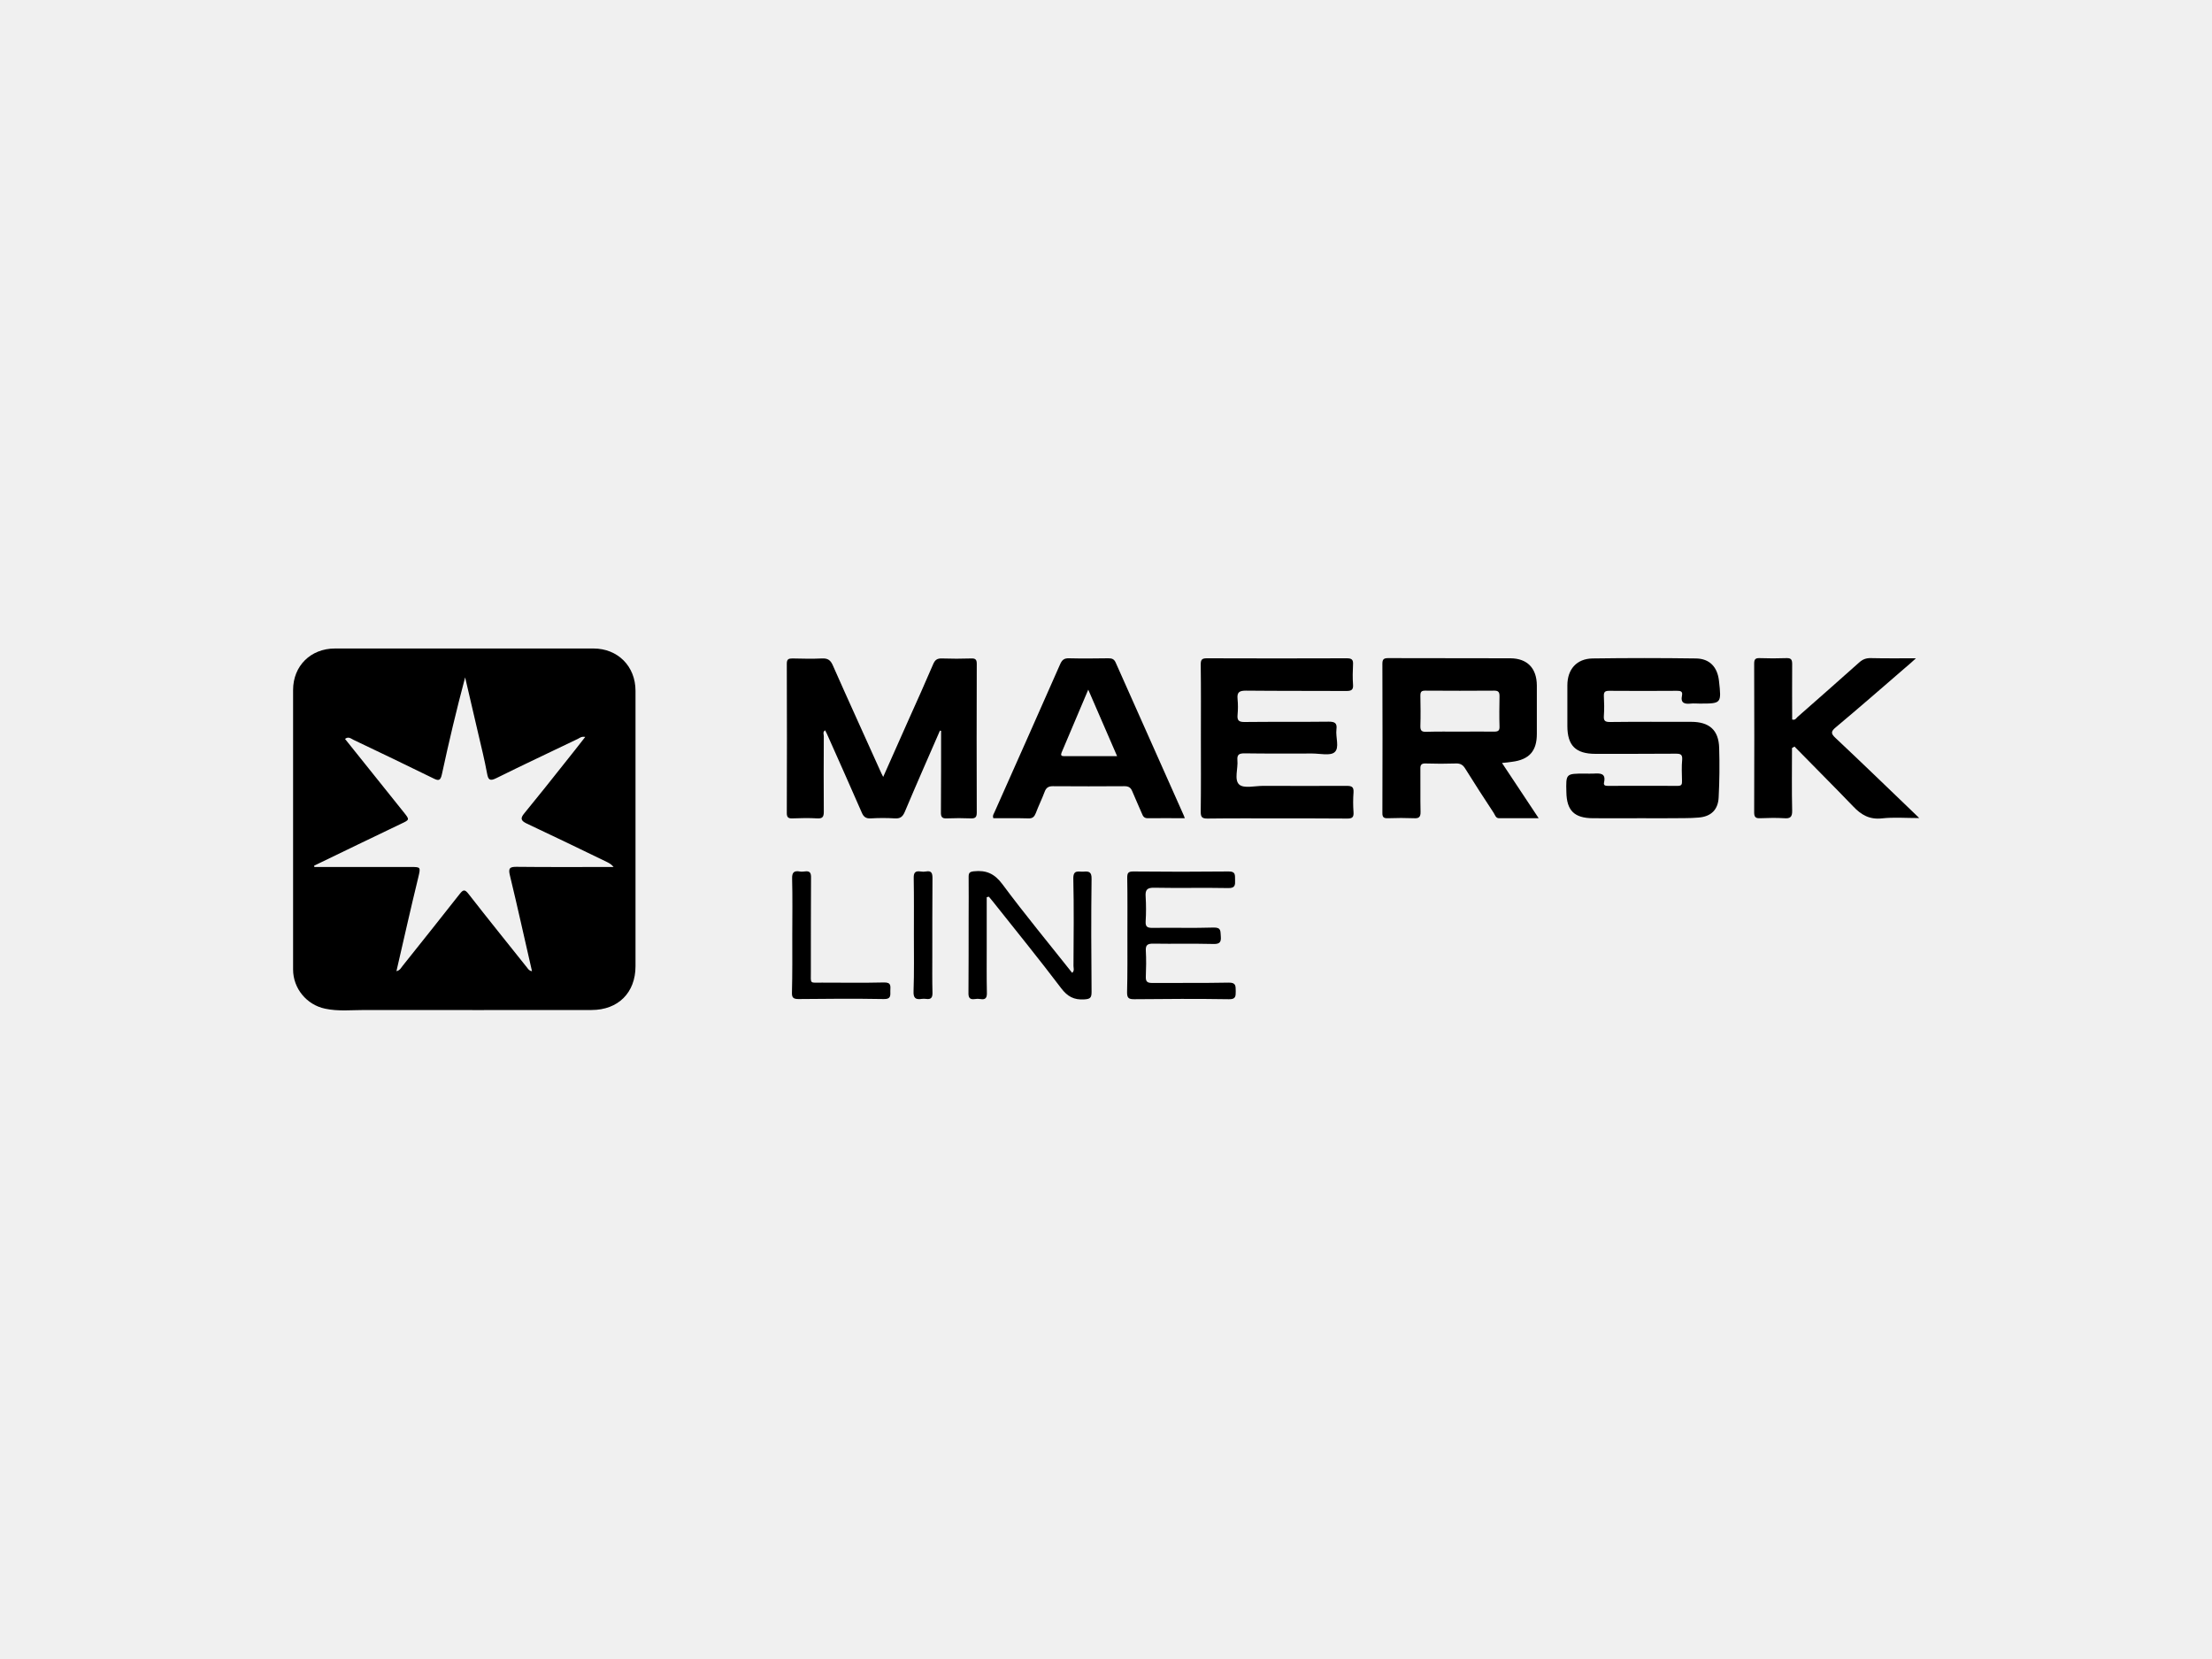
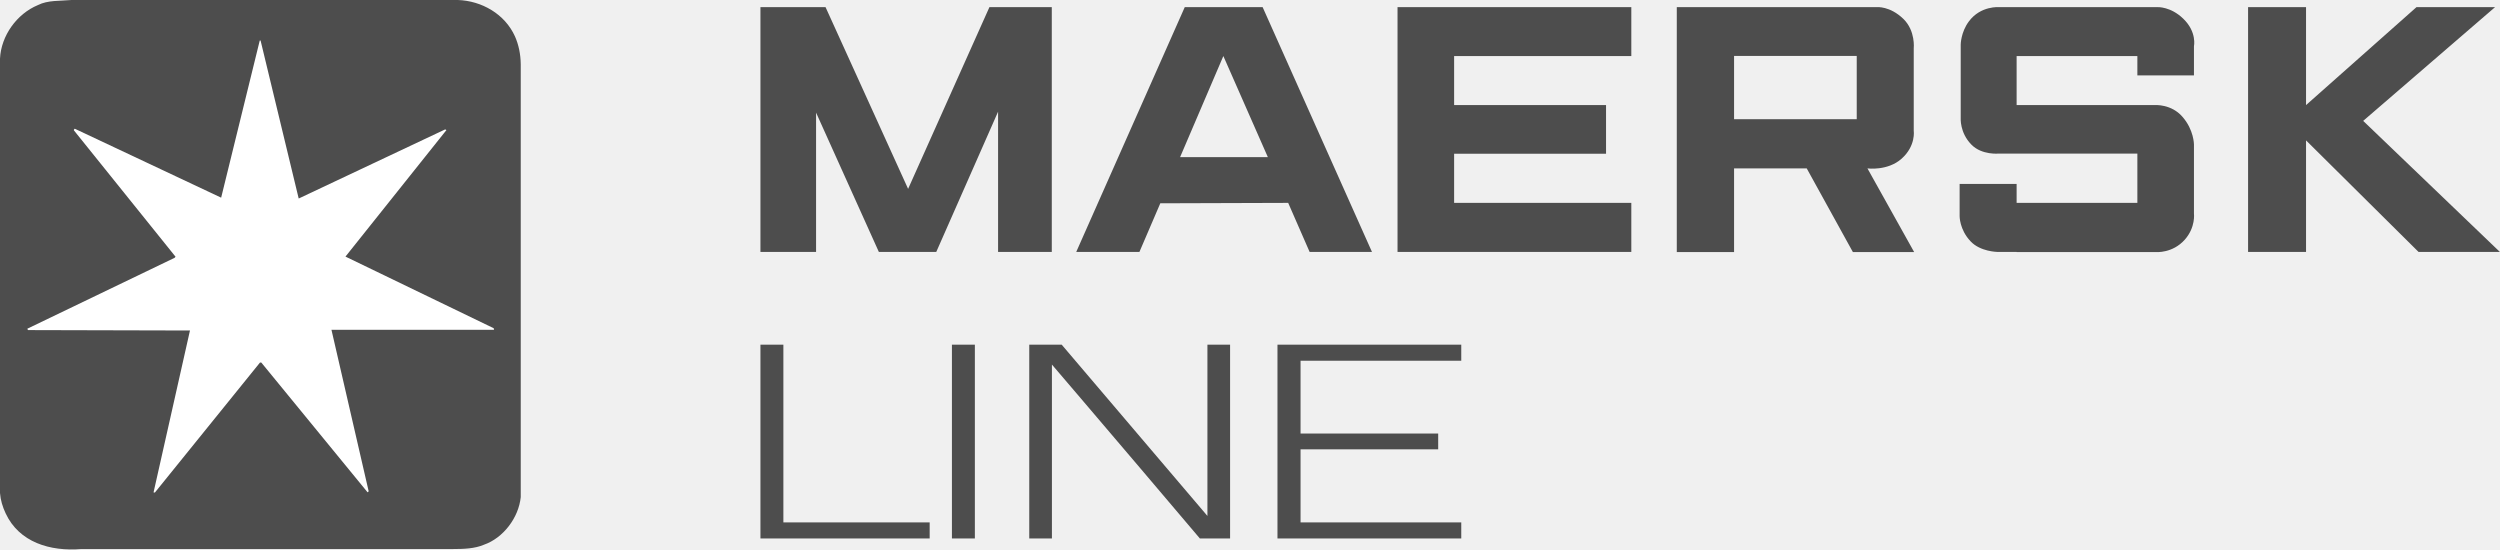
- <svg xmlns="http://www.w3.org/2000/svg" id="body_1" width="1024" height="768">
-   <g transform="matrix(0.768 0 0 0.768 128 -0)">
-     <g>
-       <path d="M10 499.9C 10 471.9 10 443.9 10 415.9C 10 401.4 20.6 390.9 35.2 390.9C 87.2 390.9 139.1 390.9 191.1 390.9C 205.7 390.9 216.4 401.6 216.4 416.4C 216.4 471.7 216.4 527.1 216.4 582.4C 216.4 598.3 206 608.8 189.9 608.8C 144.3 608.8 98.7 608.9 53.2 608.8C 45.2 608.8 37.2 609.7 29.3 608C 18.2 605.7 10 595.8 10 584.4C 10 556.2 10 528.1 10 499.9zM72.3 585.4C 74.5 584.9 75.1 583.3 76.1 582.1C 87.6 567.7 99 553.4 110.4 538.9C 112.5 536.2 113.5 535.9 115.8 538.9C 127.4 553.8 139.2 568.4 151 583.2C 151.7 584.1 152.3 585.2 154 585.4C 149.5 565.9 145.3 546.7 140.7 527.7C 139.6 523.3 140.6 522.4 145 522.5C 162.9 522.7 180.8 522.6 198.8 522.6C 200.3 522.6 201.8 522.6 203.2 522.6C 201.9 521 200.6 520.3 199.2 519.6C 183.1 511.8 167 504 150.8 496.4C 147.3 494.7 146.8 493.3 149.4 490.2C 157.5 480.3 165.5 470.3 173.4 460.3C 177.6 455.1 181.7 449.8 186.1 444.2C 183.9 443.8 182.9 444.7 181.8 445.3C 165.4 453.2 148.9 460.9 132.6 469C 128.6 471 127.6 470.1 126.9 466.1C 125.4 458 123.4 449.9 121.5 441.8C 118.9 430.6 116.3 419.5 113.7 408.3C 108.5 427.8 103.9 447.2 99.7 466.7C 98.8 470.8 97.6 470.7 94.4 469.1C 78.5 461.3 62.5 453.6 46.5 446C 45 445.3 43.4 443.7 41.3 445.4C 53.1 460.2 64.9 474.9 76.7 489.6C 80.3 494.1 80.3 494.1 75.2 496.5C 57.7 504.9 40.2 513.3 22.7 521.8C 22.7 522.1 22.8 522.3 22.8 522.6C 24.3 522.6 25.8 522.6 27.4 522.6C 45.3 522.6 63.2 522.6 81.2 522.6C 86.8 522.6 86.9 522.7 85.6 528.3C 81 547.1 76.8 565.9 72.3 585.4z" stroke="none" fill="#000000" fill-rule="nonzero" />
-       <path d="M399.9 440.4C 392.8 456.7 385.6 473 378.7 489.4C 377.4 492.4 375.9 493.5 372.7 493.3C 367.9 493 363.1 493 358.3 493.3C 355.2 493.5 353.8 492.3 352.7 489.6C 345.8 473.8 338.8 458.1 331.8 442.4C 331.5 441.7 331.1 441 330.7 440.2C 329.1 441.2 329.9 442.6 329.9 443.7C 329.8 458.9 329.8 474.1 329.9 489.3C 329.9 492.4 329.1 493.5 325.9 493.3C 321 493 316 493.1 311 493.3C 308.7 493.4 307.6 492.8 307.6 490.2C 307.7 460.1 307.7 430.1 307.6 400C 307.6 397.3 308.7 396.9 311 396.9C 316.9 397 322.8 397.2 328.7 396.9C 332.3 396.7 334 397.9 335.4 401.2C 344.8 422.5 354.5 443.6 364 464.8C 364.4 465.8 364.9 466.7 365.7 468.3C 371.1 456.2 376.2 444.7 381.3 433.2C 386.2 422.3 391.1 411.4 395.8 400.4C 396.9 397.8 398.2 396.8 401.1 396.9C 407 397.1 412.9 397.1 418.8 396.9C 421.3 396.8 422.1 397.6 422.1 400.1C 422 430 422 459.9 422.1 489.8C 422.1 492.6 421.2 493.4 418.5 493.3C 413.7 493.1 408.9 493.1 404.1 493.3C 401 493.5 400.4 492.2 400.5 489.4C 400.6 473.1 400.6 456.8 400.6 440.5C 400.6 440.5 400.2 440.5 399.9 440.4z" stroke="none" fill="#000000" fill-rule="nonzero" />
-       <path d="M823.6 493.2C 813.5 493.2 803.5 493.3 793.4 493.2C 782.3 493.1 777.7 488.6 777.5 477.5C 777.2 466.3 777.2 466.3 788.6 466.3C 790.4 466.3 792.1 466.4 793.9 466.3C 797.8 466.1 801.5 465.9 800.2 471.7C 799.8 473.5 801.1 473.7 802.5 473.7C 816.6 473.7 830.6 473.6 844.7 473.7C 847.1 473.7 847.2 472.6 847.2 470.8C 847.1 466.5 846.9 462.1 847.3 457.9C 847.5 454.8 846.4 454.3 843.5 454.3C 827.4 454.4 811.2 454.4 795.1 454.4C 783.1 454.4 778.1 449.4 778.1 437.6C 778.1 429.4 778.1 421.3 778.1 413.1C 778.1 403.4 783.7 397.1 793.2 396.9C 814 396.6 834.8 396.6 855.6 396.9C 863.9 397 868.6 402.1 869.5 410.5C 871 424.1 871 424.1 857.8 424.1C 856 424.1 854.3 423.9 852.5 424.1C 848.7 424.5 846.2 423.8 847.2 419.2C 847.7 416.7 846.3 416.4 844.2 416.4C 830.6 416.5 817 416.5 803.4 416.4C 801 416.4 800 416.9 800.1 419.5C 800.3 423.5 800.4 427.5 800.1 431.5C 799.9 434.5 800.8 435.2 803.8 435.2C 820.1 435 836.4 435.1 852.7 435.1C 863.6 435.1 869.3 440 869.6 450.8C 869.9 460.7 869.8 470.6 869.3 480.5C 869 488 864.8 492.2 857.2 492.8C 851.6 493.3 846 493.1 840.4 493.2C 834.8 493.3 829.2 493.2 823.6 493.2z" stroke="none" fill="#000000" fill-rule="nonzero" />
-       <path d="M738.7 459.9C 746.1 471.1 753.2 481.7 760.8 493.2C 752.3 493.2 744.6 493.2 736.9 493.2C 734.9 493.2 734.5 491.2 733.7 490C 727.9 481.2 722.2 472.4 716.6 463.4C 715.2 461.1 713.7 460.1 710.9 460.2C 704.8 460.4 698.8 460.4 692.7 460.2C 690.2 460.1 689.4 461 689.5 463.4C 689.6 472 689.4 480.7 689.6 489.3C 689.7 492.6 688.5 493.4 685.5 493.2C 680.4 493 675.3 493 670.2 493.2C 667.7 493.3 666.5 492.9 666.6 489.9C 666.7 460 666.7 430.1 666.6 400.2C 666.6 397.5 667.3 396.7 670 396.7C 694.6 396.8 719.2 396.7 743.8 396.8C 754 396.9 759.6 402.8 759.7 413.1C 759.7 422.9 759.7 432.6 759.7 442.4C 759.7 452.7 755.1 457.9 744.7 459.2C 743.1 459.5 741.3 459.6 738.7 459.9zM713.3 441C 720.2 441 727 440.9 733.9 441C 736.3 441 737.3 440.5 737.2 437.9C 737 431.8 737.1 425.8 737.2 419.7C 737.2 417.4 736.7 416.3 734.1 416.3C 720.2 416.4 706.4 416.4 692.5 416.3C 690.2 416.3 689.5 416.9 689.5 419.3C 689.6 425.4 689.7 431.4 689.5 437.5C 689.4 440.7 690.5 441.2 693.3 441.1C 699.9 440.9 706.6 441 713.3 441z" stroke="none" fill="#000000" fill-rule="nonzero" />
-       <path d="M557.2 444.7C 557.2 430 557.3 415.3 557.1 400.6C 557.1 397.7 557.7 396.8 560.8 396.8C 588.9 396.9 617.1 396.9 645.2 396.8C 648.2 396.8 649.1 397.7 648.9 400.6C 648.7 404.6 648.6 408.6 648.9 412.6C 649.2 416 647.7 416.5 644.8 416.5C 624.6 416.4 604.5 416.5 584.3 416.3C 580.3 416.3 578.9 417.3 579.3 421.3C 579.6 424.5 579.6 427.7 579.3 430.9C 579 434.2 580 435.2 583.4 435.2C 600.4 435 617.3 435.2 634.3 435C 638 435 639.4 435.9 638.9 439.7C 638.3 444.4 640.9 450.7 637.8 453.4C 635.2 455.7 629 454.2 624.4 454.2C 610.8 454.2 597.2 454.3 583.6 454.1C 580.5 454.1 578.9 454.6 579.2 458.2C 579.7 463.2 577.1 470 580.3 472.9C 583.1 475.4 589.7 473.7 594.7 473.7C 611.5 473.7 628.3 473.8 645.1 473.7C 648.1 473.7 649.4 474.3 649.2 477.6C 648.9 481.6 648.9 485.6 649.2 489.6C 649.4 492.6 648.4 493.4 645.5 493.4C 632.1 493.3 618.6 493.3 605.2 493.3C 590.5 493.3 575.8 493.2 561.1 493.4C 558 493.4 557.1 492.6 557.1 489.4C 557.3 474.4 557.2 459.6 557.2 444.7z" stroke="none" fill="#000000" fill-rule="nonzero" />
-       <path d="M547.5 493.2C 539.7 493.2 532.4 493.1 525.1 493.2C 523.1 493.2 522.3 492.1 521.7 490.5C 519.8 486 517.7 481.5 515.8 476.9C 514.9 474.7 513.6 473.9 511.1 473.9C 496.7 474 482.3 474 467.9 473.9C 465.2 473.9 463.9 474.9 463 477.3C 461.4 481.6 459.3 485.8 457.7 490.1C 456.8 492.3 455.8 493.4 453.2 493.3C 446.2 493.1 439.1 493.2 432.1 493.2C 431.4 491.5 432.5 490.4 433 489.1C 446.1 459.6 459.3 430.1 472.3 400.5C 473.5 397.7 474.8 396.7 477.8 396.8C 485.6 397 493.5 396.9 501.3 396.8C 503.4 396.8 504.8 397.1 505.8 399.3C 519.4 429.9 533 460.4 546.6 490.9C 546.9 491.5 547.1 492.1 547.5 493.2zM489.3 415.7C 483.7 428.8 478.5 441.3 473.2 453.7C 472.6 455.2 473.1 455.8 474.6 455.8C 485.1 455.8 495.6 455.8 506.7 455.8C 500.8 442.2 495.2 429.3 489.3 415.7z" stroke="none" fill="#000000" fill-rule="nonzero" />
-       <path d="M913.5 450.9C 913.5 463.5 913.3 476.1 913.6 488.6C 913.7 492.5 912.4 493.5 908.8 493.2C 904 492.9 899.2 493 894.4 493.2C 891.9 493.3 890.7 492.8 890.7 489.8C 890.8 459.9 890.8 430 890.7 400.1C 890.7 397.7 891.2 396.6 893.9 396.7C 899.3 396.9 904.8 396.9 910.2 396.7C 913.1 396.6 913.6 397.8 913.6 400.3C 913.5 411.5 913.6 422.6 913.6 433.7C 915.5 434.3 916.1 432.8 916.9 432.1C 929.3 421.2 941.6 410.4 953.9 399.4C 956.1 397.4 958.2 396.6 961.2 396.7C 969.8 396.9 978.3 396.8 988.2 396.8C 985.6 399.2 983.9 400.7 982.1 402.2C 968.1 414.3 954.1 426.5 939.9 438.4C 937 440.8 936.8 442.1 939.6 444.7C 954.7 458.9 969.7 473.4 984.7 487.8C 986.2 489.2 987.7 490.7 990.2 493.1C 981.9 493.1 974.7 492.5 967.7 493.3C 960.2 494.1 955.2 491.2 950.3 486C 938.6 473.8 926.7 462 915 450C 914.5 450.3 914 450.6 913.5 450.9z" stroke="none" fill="#000000" fill-rule="nonzero" />
-       <path d="M428.1 540.8C 428.1 551.1 428.1 561.5 428.1 571.8C 428.1 580.6 428 589.4 428.2 598.2C 428.3 601.2 427.6 602.8 424.3 602.2C 423.2 602 422 602 421 602.2C 417.7 602.7 417 601.2 417.1 598.2C 417.2 583.2 417.2 568.2 417.2 553.1C 417.2 544.9 417.3 536.8 417.2 528.6C 417.2 526.2 417.7 525.5 420.3 525.2C 427.7 524.4 432.7 526.5 437.5 532.9C 451 551.1 465.5 568.6 479.6 586.4C 481.1 585.1 480.4 583.6 480.4 582.3C 480.5 564.7 480.7 547.1 480.3 529.6C 480.2 524 483.5 525.6 486.4 525.4C 489.7 525.1 491.4 525.5 491.3 529.8C 491 552.5 491.1 575.2 491.3 597.9C 491.3 601.4 490.5 602.2 486.9 602.4C 480.7 602.8 476.8 600.7 473 595.7C 459.6 578 445.6 560.8 431.8 543.4C 431 542.4 430.2 541.5 429.4 540.5C 428.8 540.6 428.4 540.7 428.1 540.8z" stroke="none" fill="#000000" fill-rule="nonzero" />
-       <path d="M512.9 563.6C 512.9 552.1 513 540.6 512.8 529.1C 512.8 526.3 513.3 525.3 516.4 525.3C 535.6 525.5 554.8 525.5 573.9 525.3C 578.3 525.2 577.7 527.6 577.8 530.4C 577.9 533.4 577.9 535.4 573.7 535.3C 558.8 535 544 535.4 529.1 535.1C 524.7 535 523.6 536.4 523.9 540.5C 524.2 545.4 524.2 550.4 523.9 555.4C 523.7 558.7 525 559.3 528 559.3C 540.3 559.1 552.6 559.5 564.9 559.1C 569.6 559 568.9 561.4 569.2 564.4C 569.5 567.9 568.5 569.1 564.8 569C 552.7 568.7 540.5 569 528.4 568.8C 525.2 568.8 523.8 569.5 524 573C 524.3 578.3 524.2 583.6 524 588.8C 523.9 591.8 525 592.5 527.9 592.5C 543.2 592.4 558.6 592.6 573.9 592.3C 578.5 592.2 578.1 594.4 578.2 597.5C 578.2 600.5 578.2 602.4 574.1 602.3C 555.1 602 536.1 602.1 517 602.3C 513.7 602.3 512.7 601.6 512.7 598.2C 513 586.6 512.9 575.1 512.9 563.6z" stroke="none" fill="#000000" fill-rule="nonzero" />
-       <path d="M310.9 563.7C 310.9 552.3 311.1 541 310.8 529.6C 310.7 525.9 311.9 524.7 315.4 525.3C 316.3 525.5 317.3 525.4 318.3 525.3C 321.5 524.8 322.3 526.1 322.2 529.2C 322.1 548.1 322.1 567 322.1 585.8C 322.1 593.3 321.2 592.3 328.8 592.3C 341.3 592.3 353.8 592.5 366.2 592.2C 370.8 592.1 370 594.6 370 597.2C 370 600 370.5 602.3 366.1 602.2C 349 601.9 331.9 602 314.7 602.2C 311.6 602.2 310.6 601.4 310.7 598.3C 311 586.8 310.9 575.3 310.9 563.7z" stroke="none" fill="#000000" fill-rule="nonzero" />
-       <path d="M384.2 563.5C 384.2 552.2 384.3 540.8 384.1 529.5C 384 526.2 384.8 524.8 388.2 525.3C 389.3 525.5 390.5 525.5 391.5 525.3C 394.8 524.7 395.4 526.3 395.4 529.3C 395.3 544.9 395.3 560.6 395.3 576.2C 395.3 583.5 395.2 590.9 395.4 598.2C 395.5 601.3 394.6 602.6 391.4 602.1C 390.6 602 389.8 602 389 602.1C 385.2 602.7 383.8 601.6 384 597.4C 384.4 586.1 384.2 574.8 384.2 563.5z" stroke="none" fill="#000000" fill-rule="nonzero" />
-     </g>
-   </g>
+ <svg xmlns="http://www.w3.org/2000/svg" width="182" height="40" viewBox="0 0 182 40" fill="none">
+   <path fill-rule="evenodd" clip-rule="evenodd" d="M55.36 18.34V0.52H60.1L66.11 13.75L72.03 0.52H76.57V18.34H72.66V8.13L68.16 18.34H63.98L59.41 8.2V18.34H55.36ZM92.3 11.44L89.06 4.08L85.91 11.44H92.3ZM82.94 18.34H78.35L86.25 0.52H91.92L99.88 18.34H95.34L93.78 14.77L84.47 14.8L82.95 18.34H82.94ZM101.74 18.34V0.52H118.76V4.08H105.86V7.65H116.92V11.19H105.86V14.77H118.76V18.34H101.74ZM126.24 8.68H135.17V4.07H126.24V8.68ZM122.07 18.34V0.52H136.63C136.63 0.52 137.58 0.42 138.57 1.38C139.46 2.25 139.32 3.52 139.32 3.52V9.51C139.32 9.51 139.49 10.61 138.44 11.55C137.42 12.46 135.95 12.26 135.95 12.26L139.35 18.35H134.89L131.53 12.26H126.24V18.35H122.07V18.34ZM146.81 18.34H145.4C145.4 18.34 144.16 18.32 143.46 17.57C142.64 16.71 142.66 15.72 142.66 15.72V13.39H146.81V14.77H155.6V11.18H145.52C145.52 11.18 144.27 11.31 143.51 10.52C142.66 9.65 142.74 8.59 142.74 8.59V3.25C142.74 3.25 142.74 2.35 143.34 1.55C144.2 0.4 145.54 0.52 145.54 0.52H157.08C157.08 0.52 158.02 0.47 158.94 1.36C159.95 2.33 159.72 3.37 159.72 3.37V5.49H155.6V4.08H146.81V7.65H156.88C156.88 7.65 158.07 7.56 158.88 8.5C159.72 9.45 159.72 10.52 159.72 10.52V15.55C159.72 15.55 159.85 16.54 159.06 17.44C158.16 18.46 156.95 18.35 156.95 18.35H146.81V18.34ZM163.66 18.34V0.52H167.88V7.65L175.92 0.52H181.64L172.04 8.8L181.99 18.34H176.07L167.88 10.22V18.34H163.66Z" fill="#4D4D4D" />
+   <path fill-rule="evenodd" clip-rule="evenodd" d="M33.33 0C35.06 0.06 36.75 1.01 37.49 2.65C37.76 3.26 37.9 3.94 37.91 4.67V36.19C37.76 37.67 36.66 39.16 35.22 39.66C34.56 39.94 33.77 39.97 32.99 39.97H5.93C3.65 40.16 1.39 39.48 0.41 37.37C0.19 36.9 0.04 36.42 0 35.89V4.27C0.08 2.6 1.22 1.01 2.76 0.37C3.49 0 4.37 0.08 5.21 0H33.33Z" fill="#4D4D4D" />
+   <path fill-rule="evenodd" clip-rule="evenodd" d="M21.75 14.45L32.41 9.42C32.41 9.42 32.48 9.46 32.5 9.47L25.15 18.68L35.91 23.88C35.91 23.88 36.02 23.95 35.94 24.01H24.13L26.84 35.77L26.76 35.84L19.02 26.39H18.93L11.29 35.84C11.24 35.87 11.21 35.87 11.18 35.84L13.83 24.06L2.04 24.03C2.04 24.03 1.99 23.96 1.99 23.93L12.71 18.77L12.78 18.69L5.38 9.49C5.36 9.44 5.41 9.41 5.44 9.37L16.1 14.39L18.91 2.95H18.97L21.74 14.43L21.75 14.45Z" fill="white" />
+   <path fill-rule="evenodd" clip-rule="evenodd" d="M93 39.2V25.09H106.38V26.26H94.68V31.56H104.7V32.71H94.68V38.03H106.38V39.2H93ZM87.35 39.2C86.42 38.1 79.58 30.04 78.4 28.67L76.58 26.54V39.2H74.93V25.09H77.29C78.76 26.81 87.9 37.56 87.9 37.56V25.09H89.55V39.2H87.35ZM69.3 39.2V25.09H70.97V39.2H69.3ZM55.36 39.2V25.09H57.03V38.03H67.68V39.2H55.36Z" fill="#4D4D4D" />
</svg>
